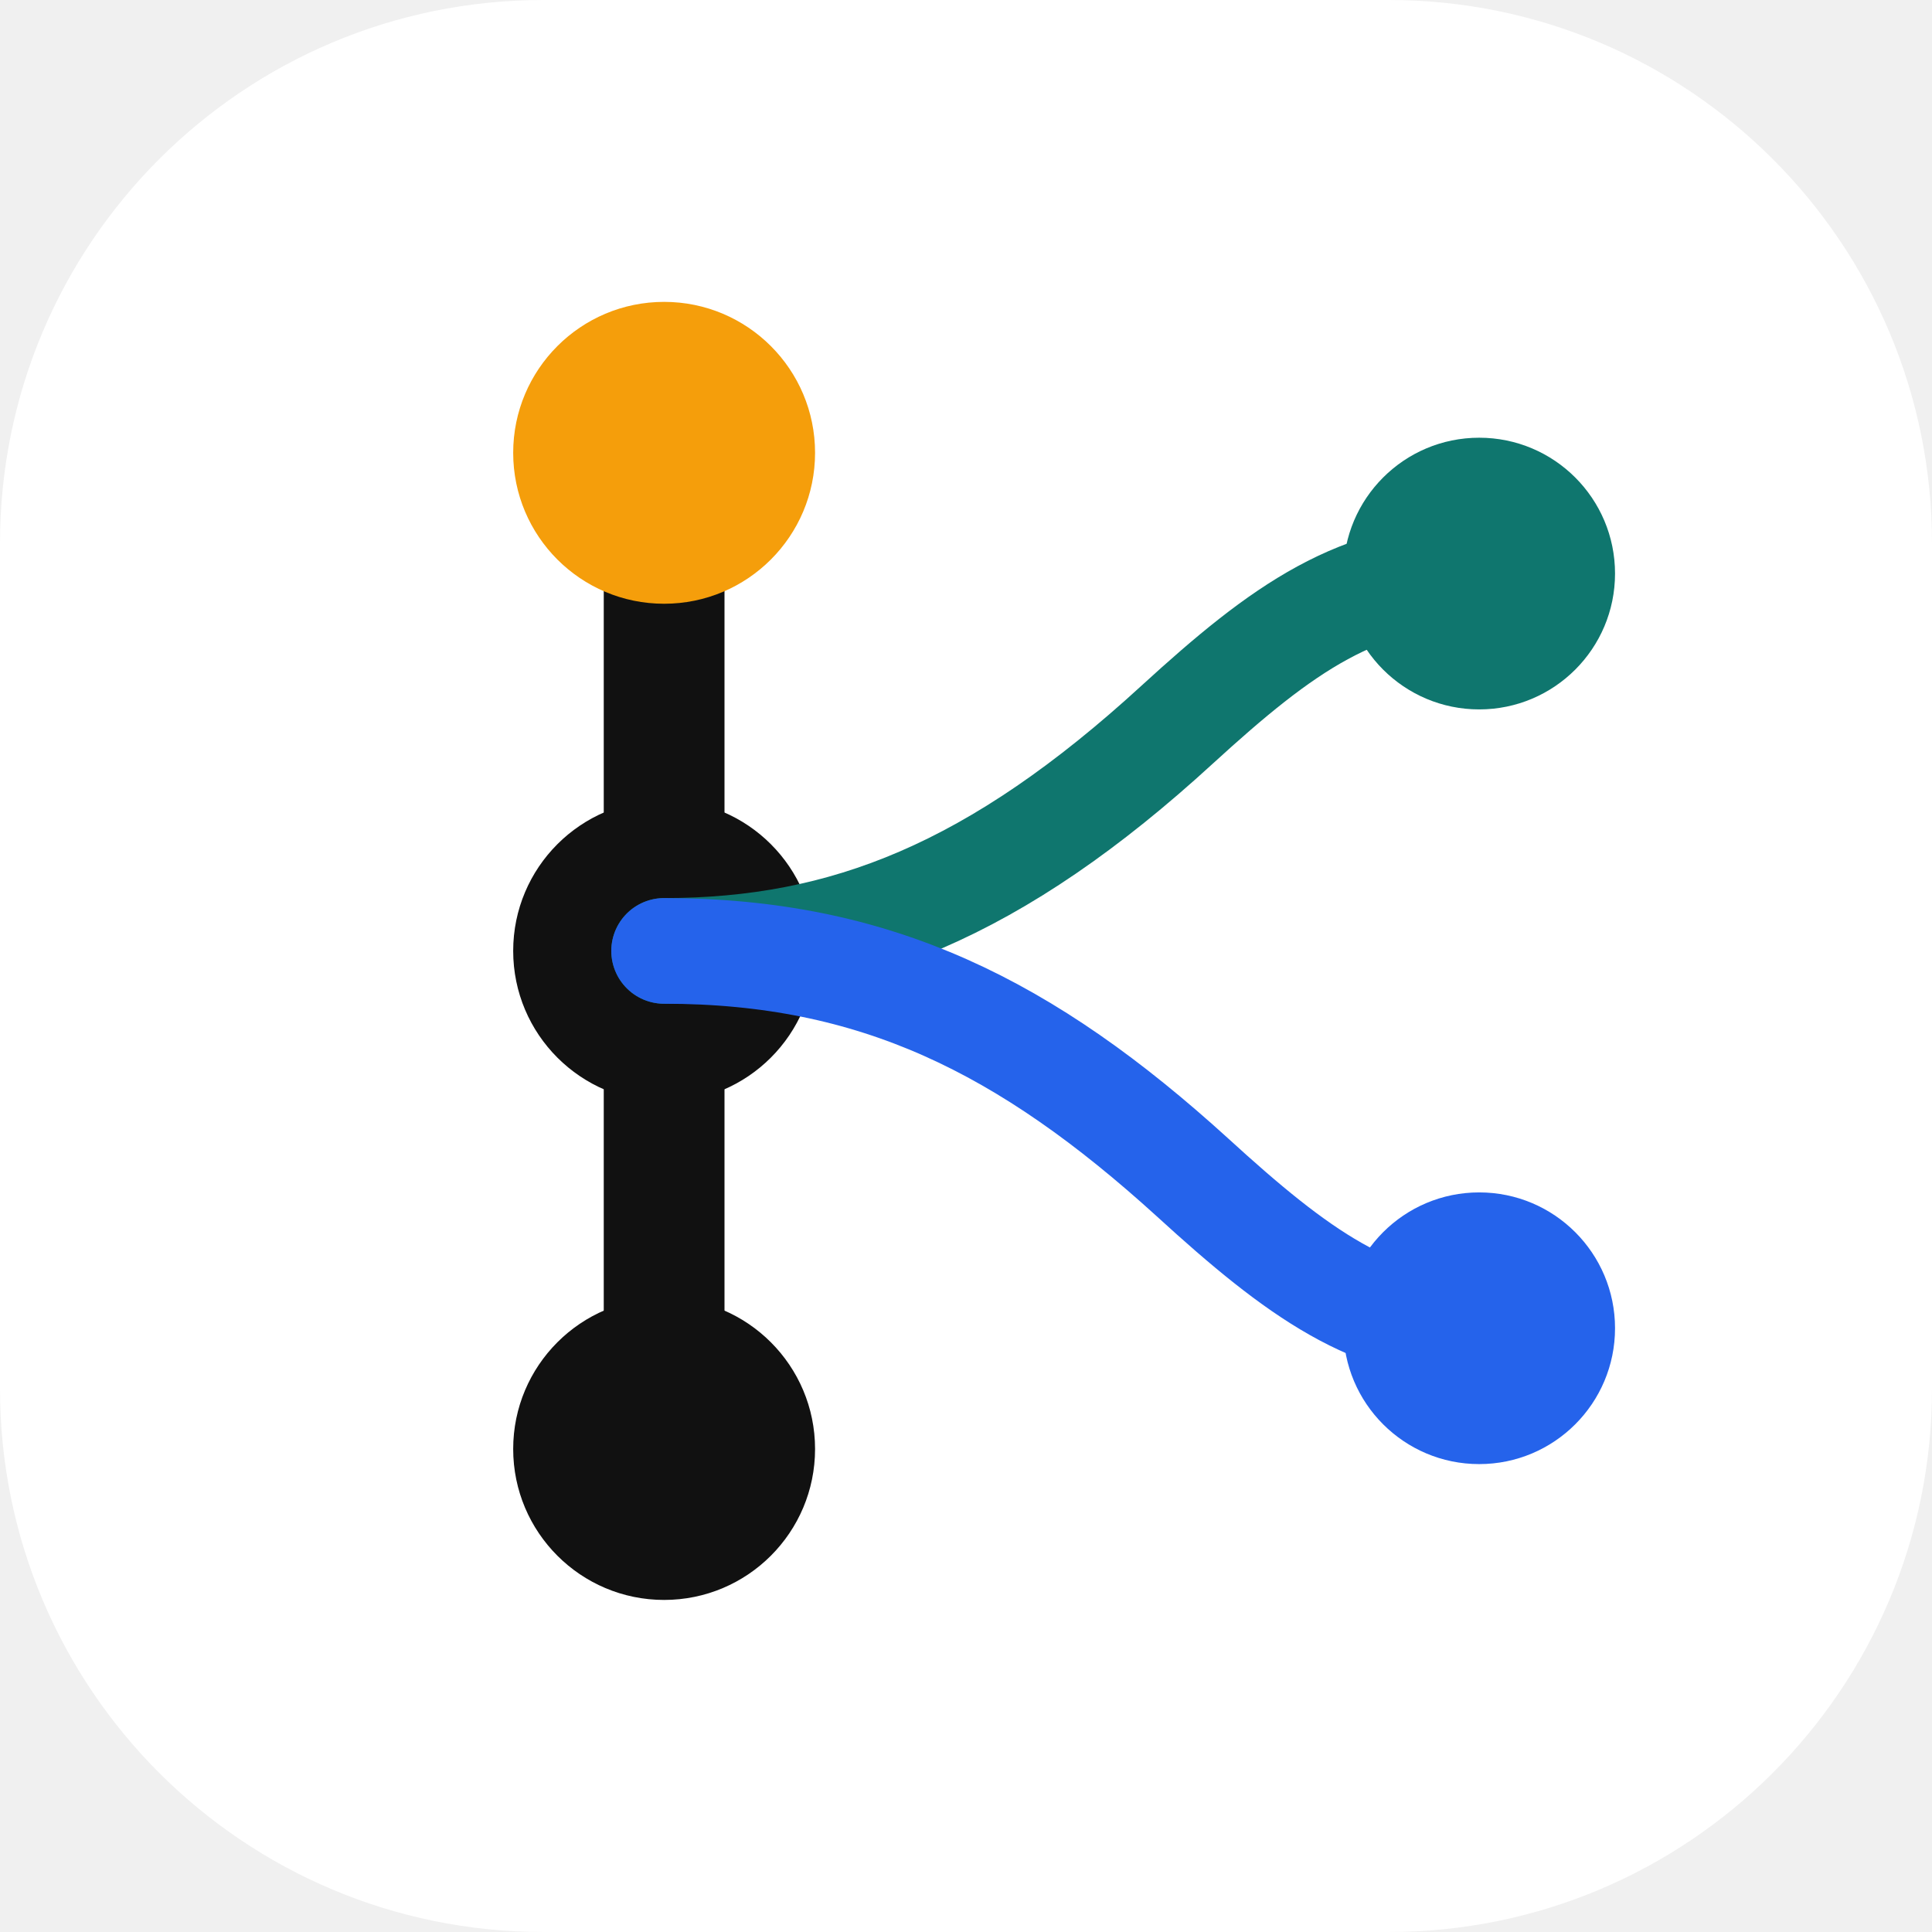
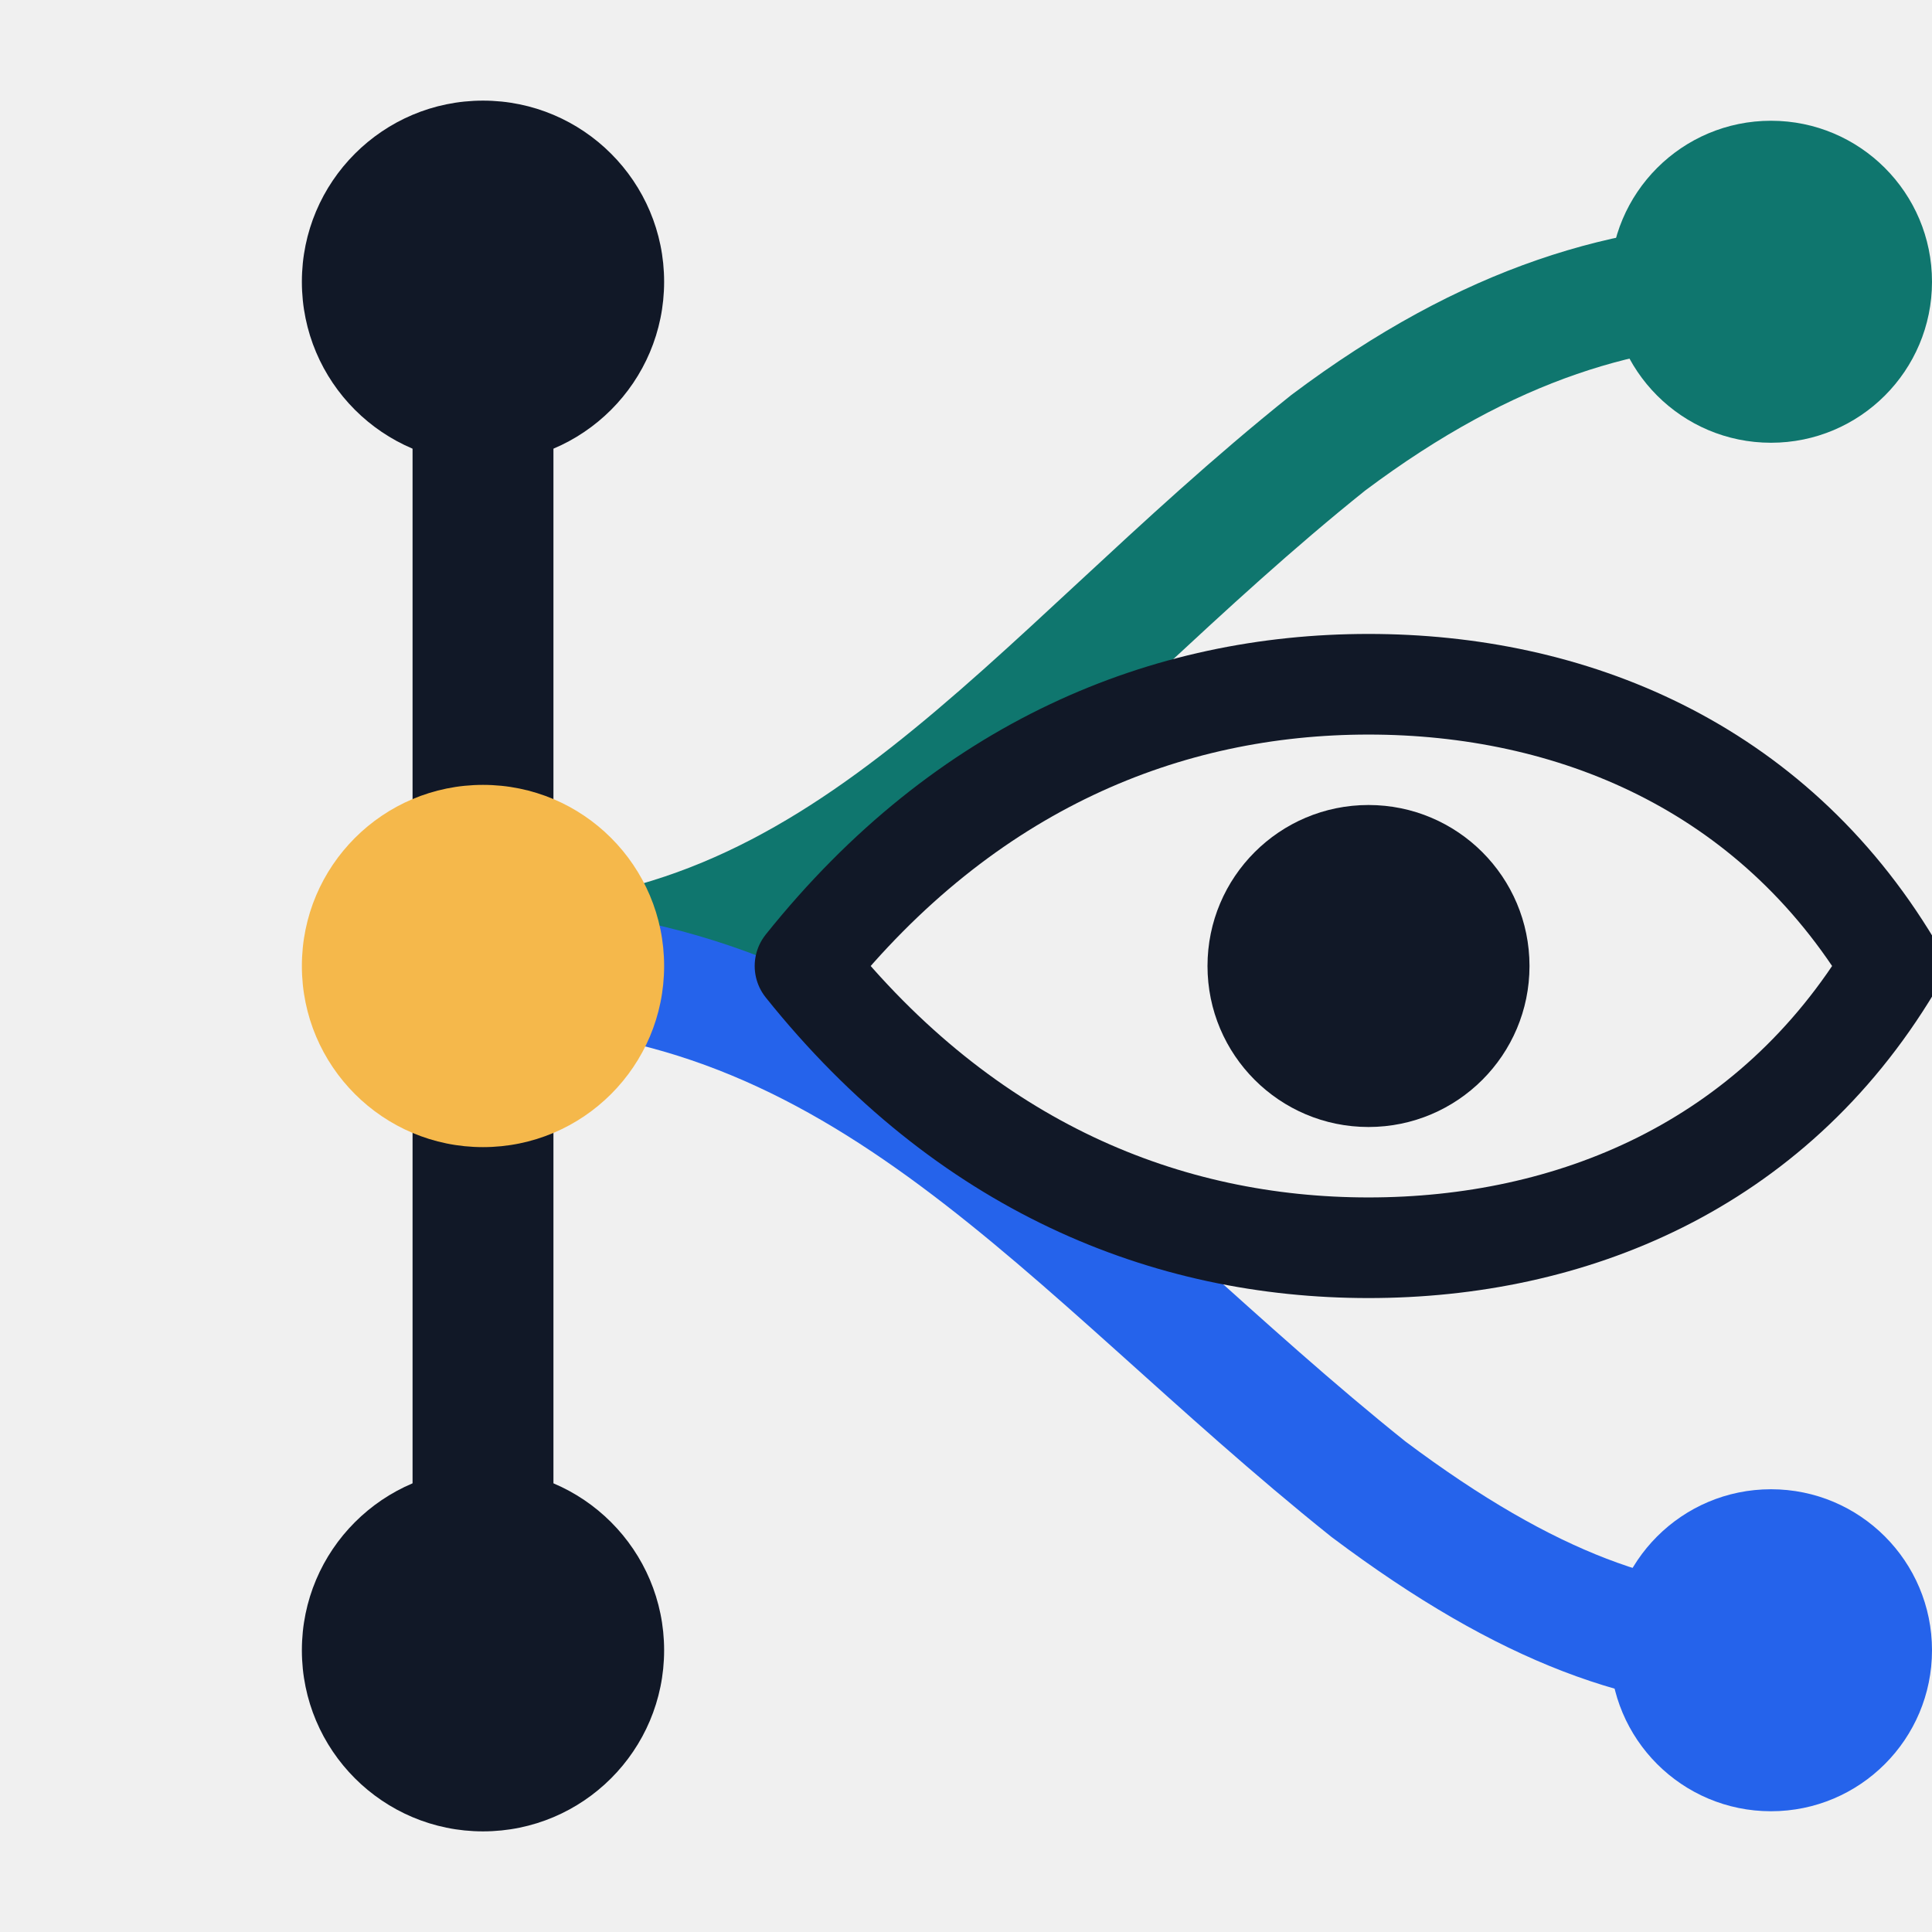
- <svg xmlns="http://www.w3.org/2000/svg" width="64" height="64" viewBox="0 0 64 64" fill="none">
-   <rect width="64" height="64" rx="18" fill="white" />
-   <path d="M22 15V48" stroke="#111111" stroke-width="4" stroke-linecap="round" />
-   <circle cx="22" cy="15" r="5" fill="#F59E0B" />
-   <circle cx="22" cy="31.5" r="5" fill="#111111" />
-   <circle cx="22" cy="48" r="5" fill="#111111" />
-   <path d="M22 31.5C28 31.5 33 29.5 39 24C42.5 20.8 45 19 49 19" stroke="#0F766E" stroke-width="3.5" stroke-linecap="round" />
-   <path d="M22 31.5C29 31.5 34 34 39.5 39C43 42.2 45.5 44 49 44" stroke="#2563EB" stroke-width="3.5" stroke-linecap="round" />
-   <circle cx="49" cy="19" r="4.5" fill="#0F766E" />
-   <circle cx="49" cy="44" r="4.5" fill="#2563EB" />
+ <svg xmlns="http://www.w3.org/2000/svg" width="96" height="96" viewBox="0 0 96 96" fill="none" role="img" aria-labelledby="title desc">
+   <path d="M24 14V82" stroke="#111827" stroke-width="7" stroke-linecap="round" />
+   <path d="M24 48C42 48 51 34 66 22C74 16 81 14 88 14" stroke="#0F766E" stroke-width="6" stroke-linecap="round" />
+   <path d="M24 48C43 48 53 62 68 74C76 80 82 82 88 82" stroke="#2563EB" stroke-width="6" stroke-linecap="round" />
+   <circle cx="24" cy="14" r="9" fill="#111827" />
+   <circle cx="24" cy="48" r="9" fill="#F5B84B" />
+   <circle cx="24" cy="82" r="9" fill="#111827" />
+   <circle cx="88" cy="14" r="8" fill="#0F766E" />
+   <circle cx="88" cy="82" r="8" fill="#2563EB" />
+   <path d="M40 48C48 38 58 34 68 34C78 34 88 38 94 48C88 58 78 62 68 62C58 62 48 58 40 48Z" stroke="#111827" stroke-width="5" stroke-linejoin="round" />
+   <circle cx="68" cy="48" r="8" fill="#111827" />
</svg>
